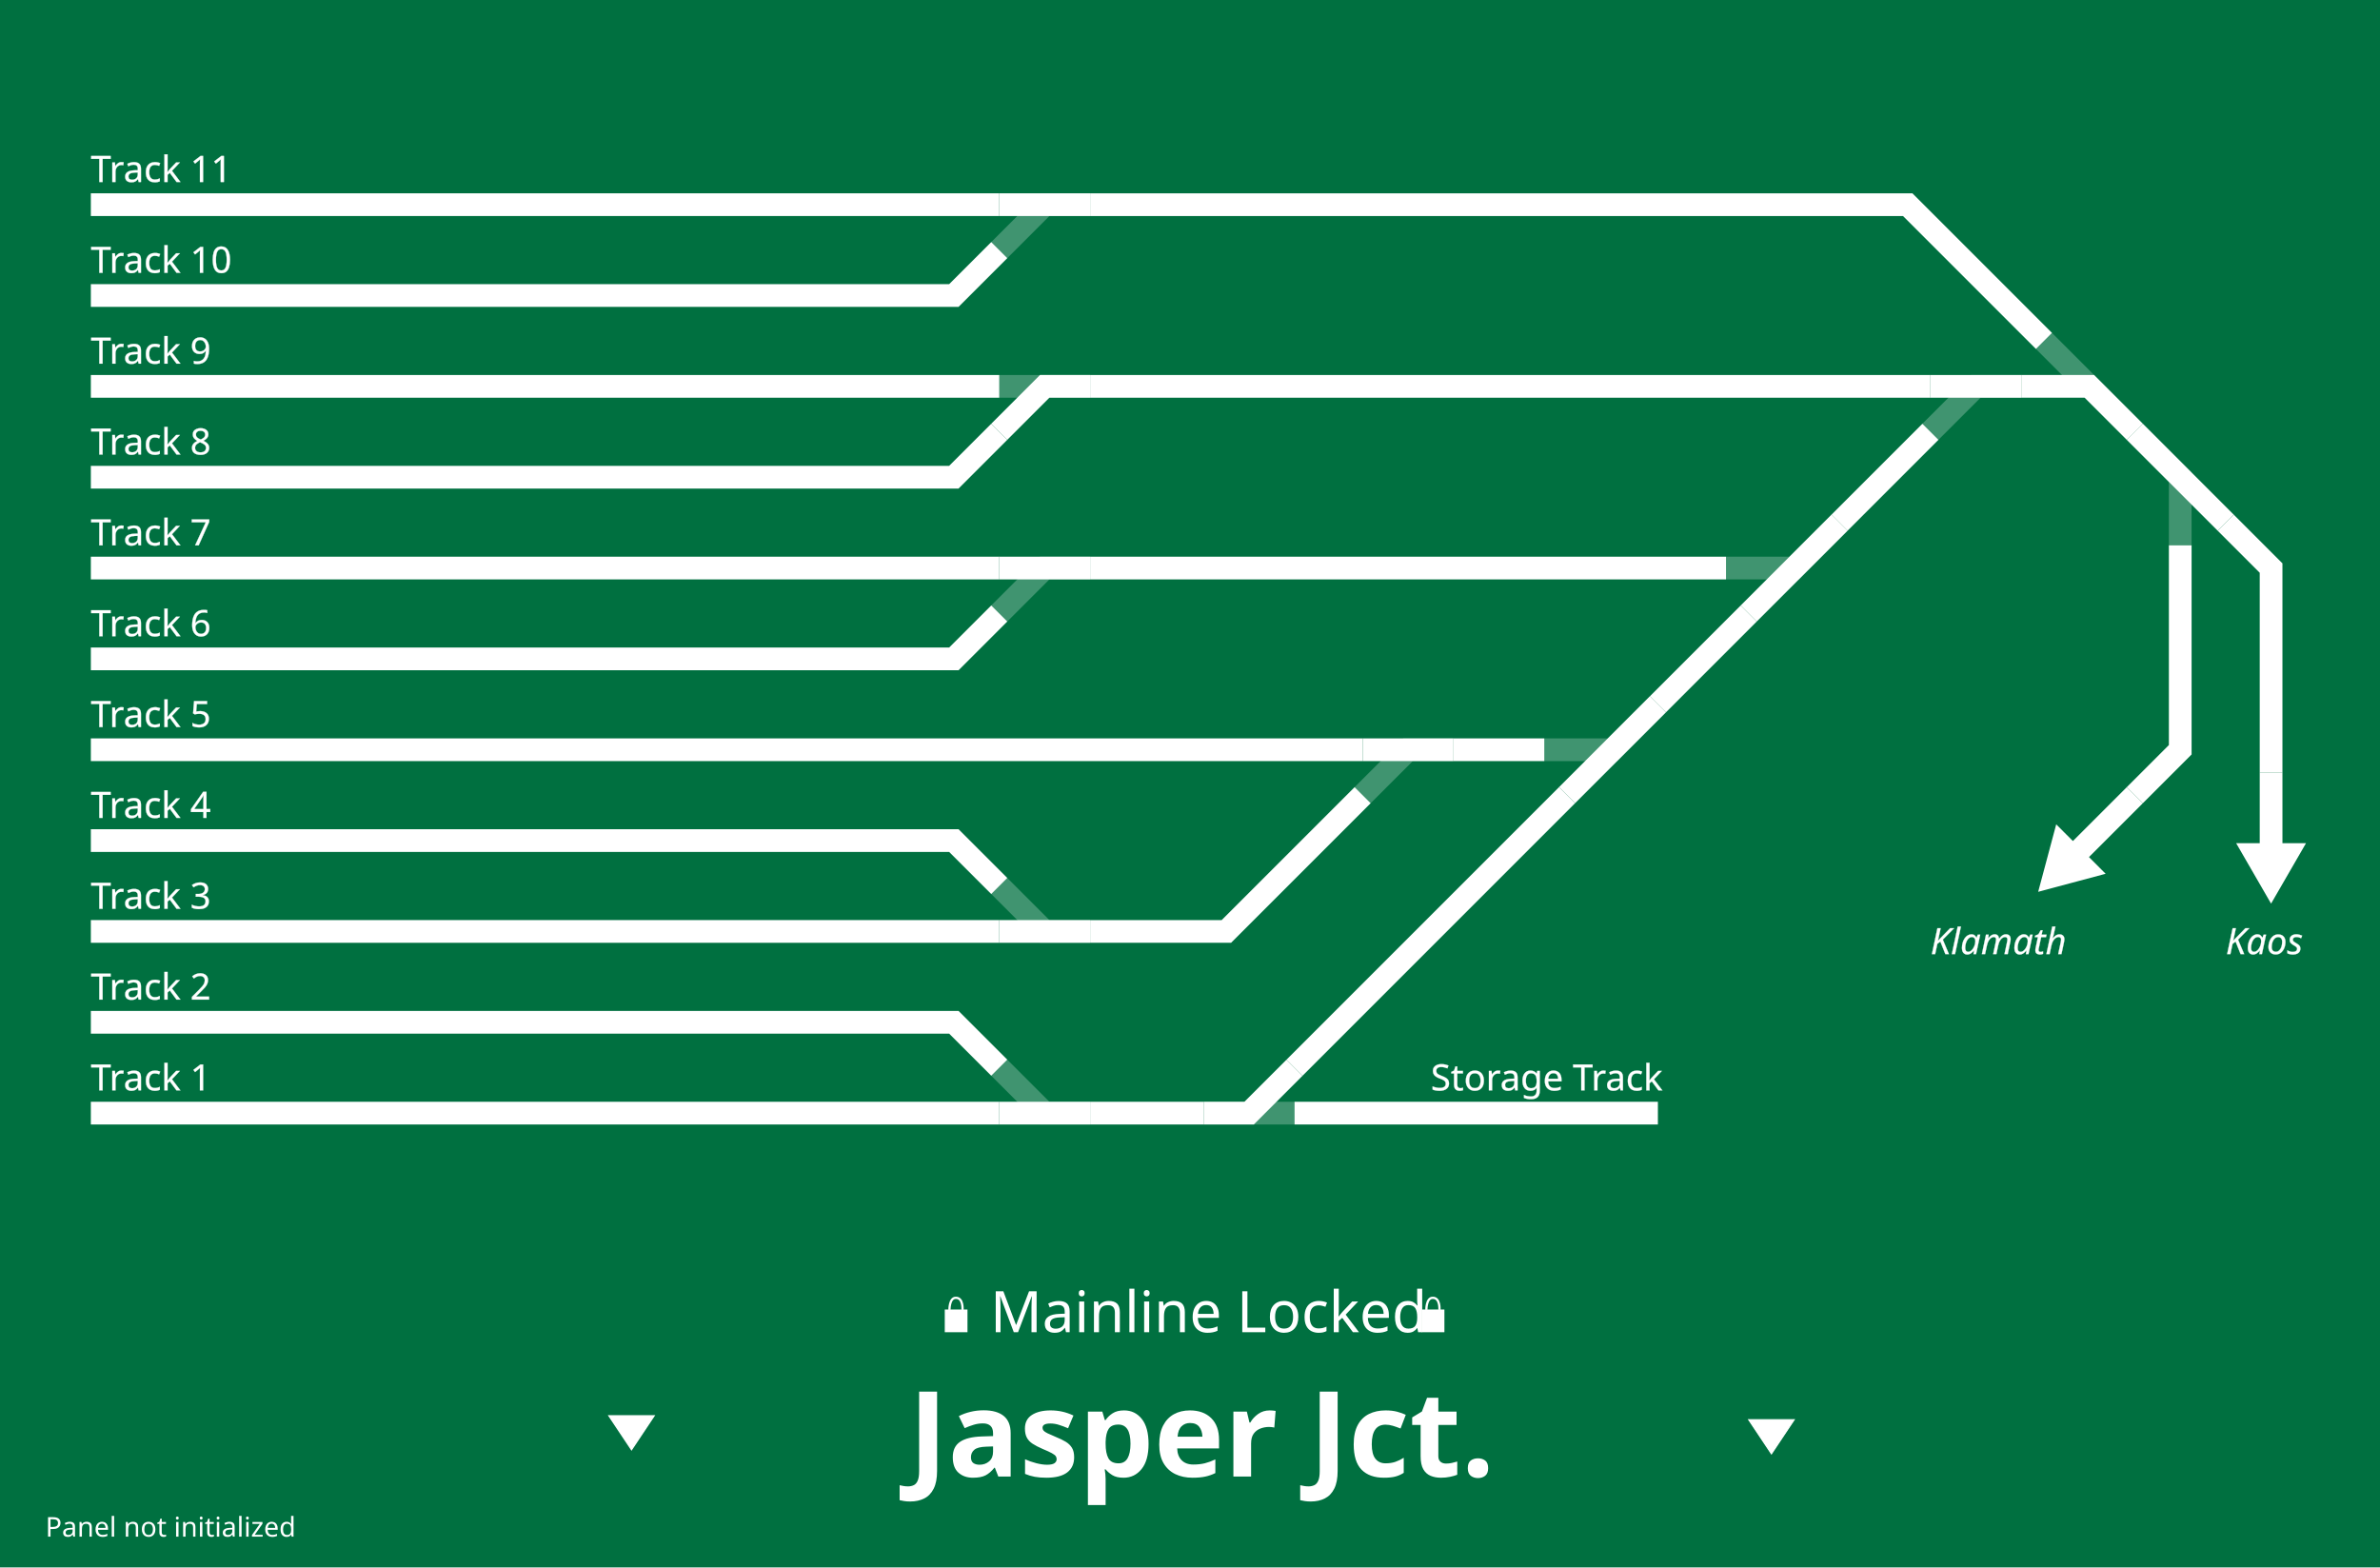
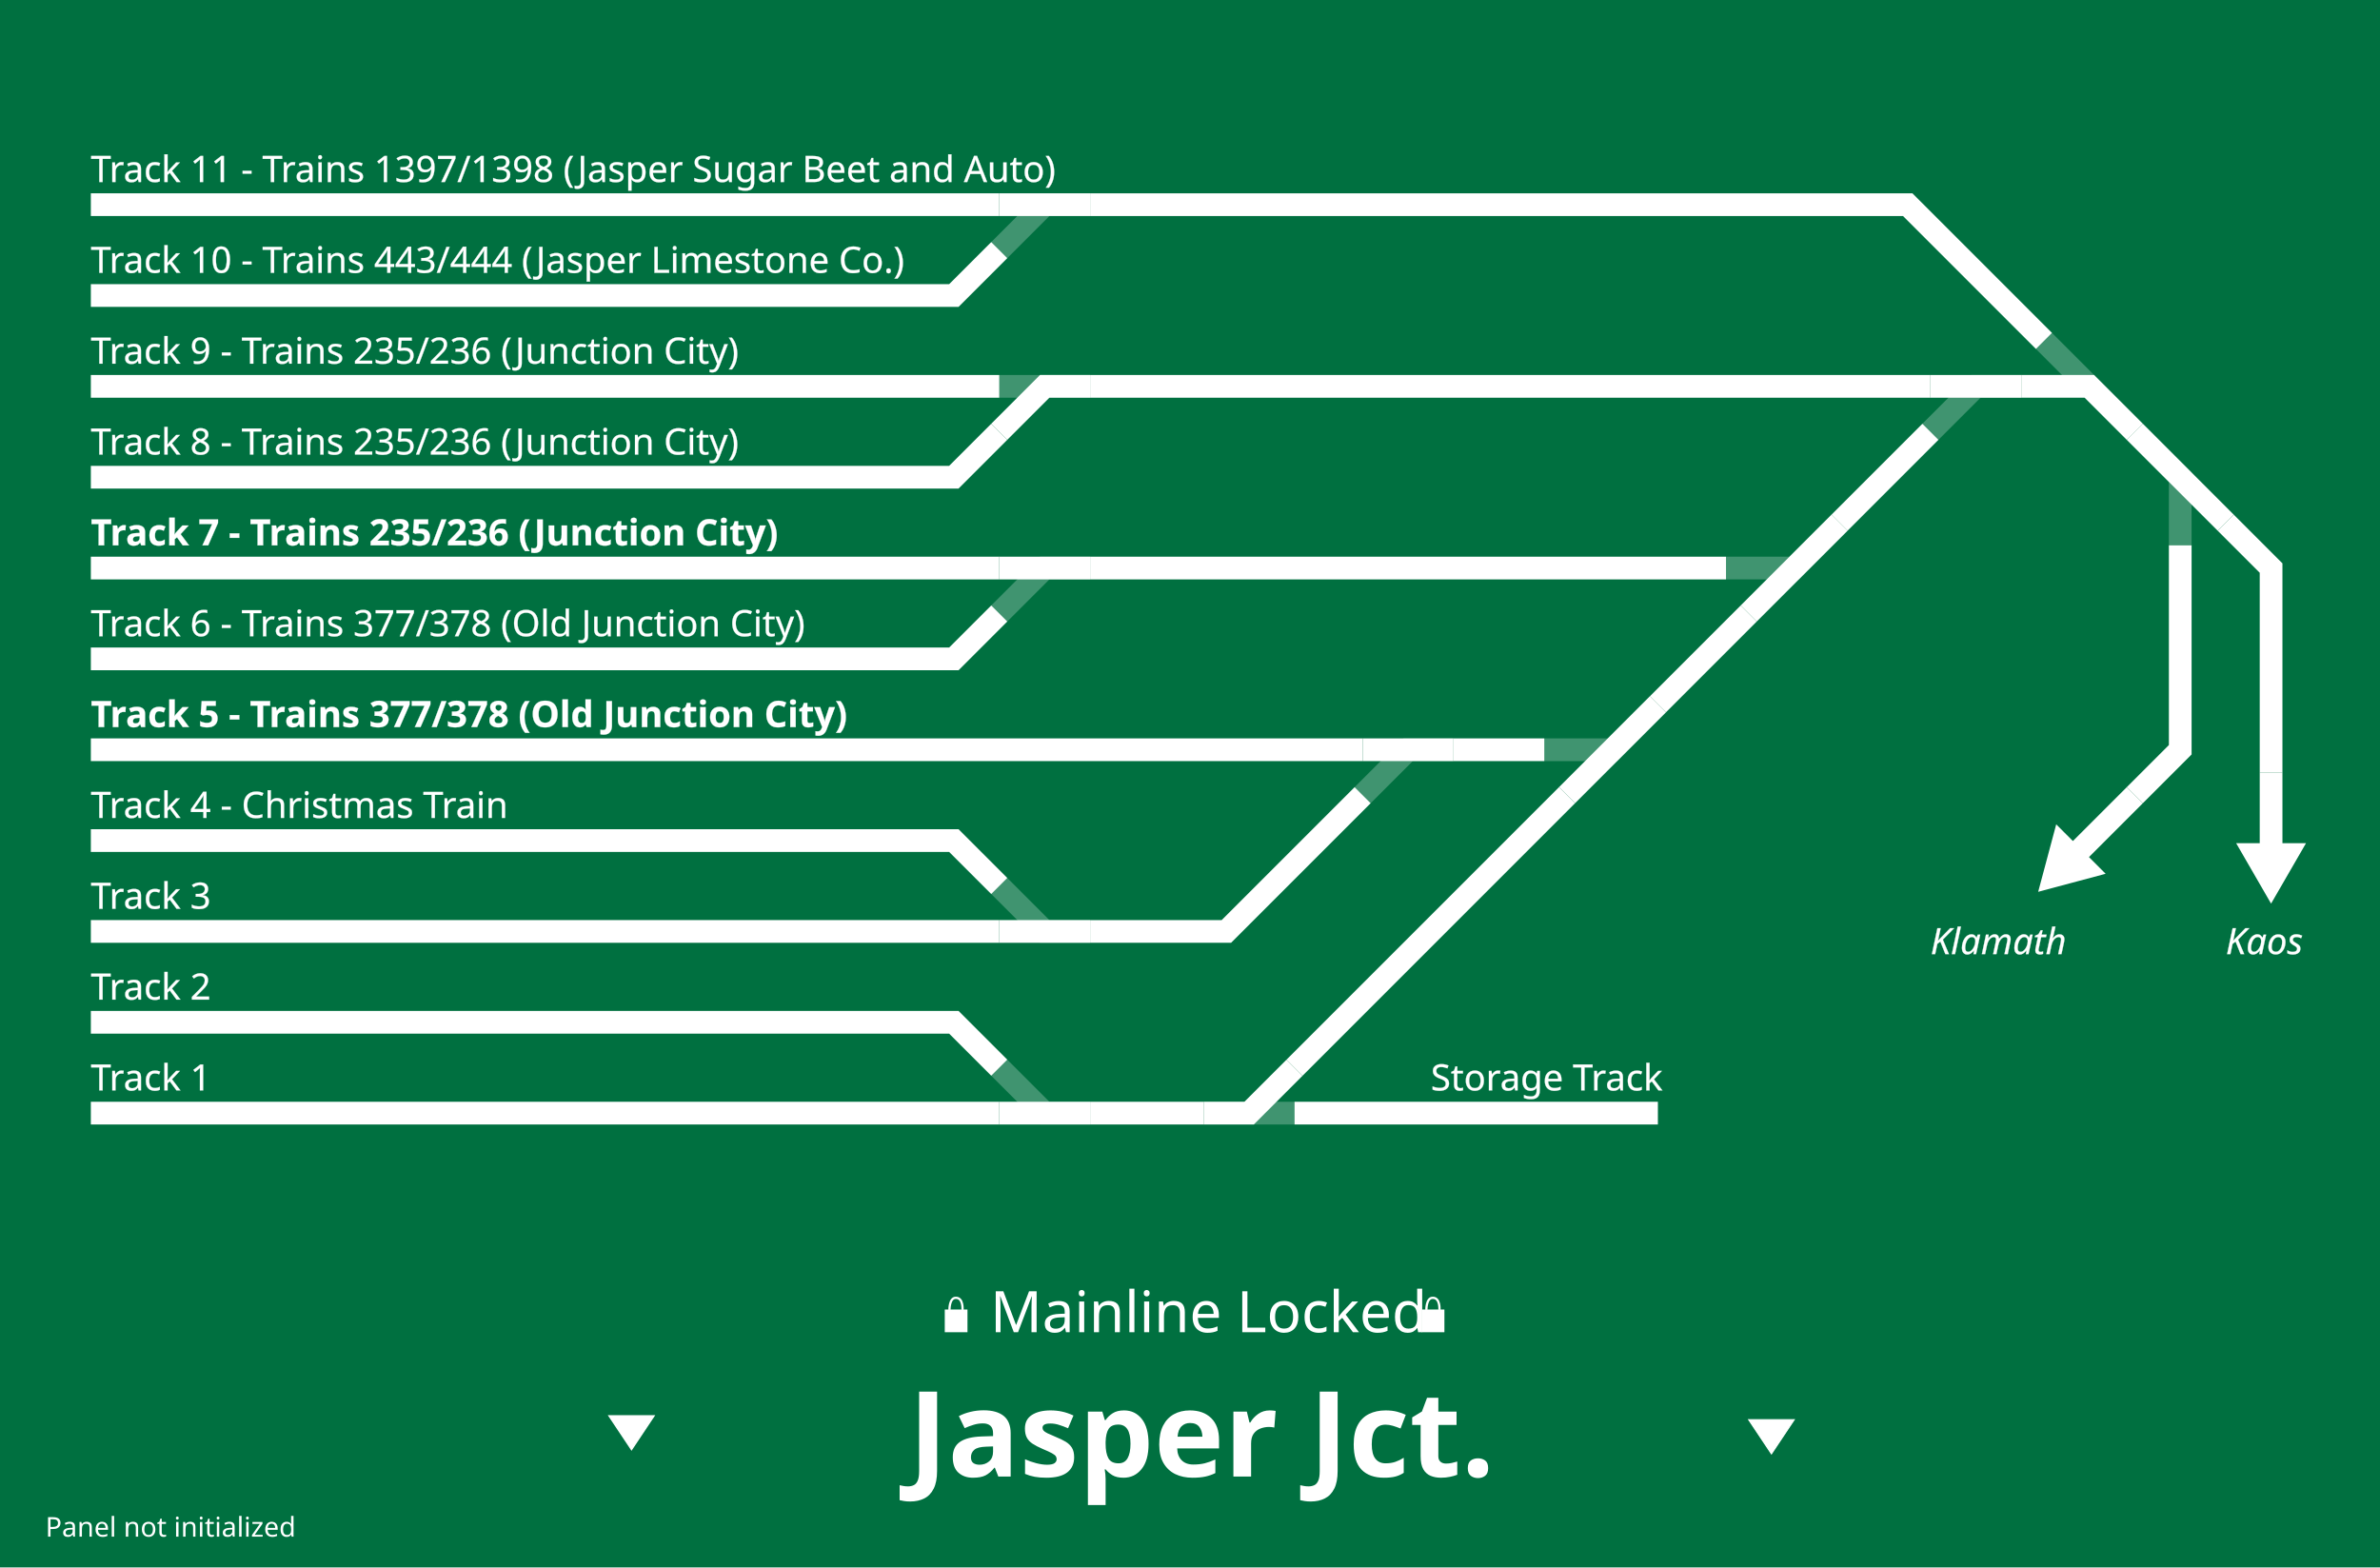
<svg xmlns="http://www.w3.org/2000/svg" xmlns:xlink="http://www.w3.org/1999/xlink" width="1047.958" height="690.115" id="svg2" version="1.1">
  <defs id="defs4">
    <marker orient="auto" refY="0.0" refX="0.0" id="StopS" style="overflow:visible">
      <path id="path4089" d="M 0,5.65 0,-5.65" style="fill:none;stroke:#ffffff;stroke-width:1pt" transform="scale(0.6,0.2)" />
    </marker>
    <linearGradient id="linearGradient5066">
      <stop style="stop-color:#000000;stop-opacity:0.188;" offset="0" id="stop5068" />
      <stop style="stop-color:#000000;stop-opacity:0;" offset="1" id="stop5070" />
    </linearGradient>
    <linearGradient id="linearGradient4692">
      <stop id="stop4694" offset="0" style="stop-color:#ffffff;stop-opacity:0.753;" />
      <stop id="stop4696" offset="1" style="stop-color:#ffffff;stop-opacity:0;" />
    </linearGradient>
    <linearGradient id="linearGradient4186">
      <stop style="stop-color:#808080;stop-opacity:1;" offset="0" id="stop4188" />
      <stop style="stop-color:#000000;stop-opacity:0;" offset="1" id="stop4190" />
    </linearGradient>
    <linearGradient id="linearGradient4137" paint="solid">
      <stop style="stop-color:#00ff00;stop-opacity:1;" offset="0" id="stop4139" />
    </linearGradient>
    <linearGradient xlink:href="#linearGradient4186" id="linearGradient4976" gradientUnits="userSpaceOnUse" x1="39.5" y1="75.114" x2="70.5" y2="75.114" />
    <linearGradient xlink:href="#linearGradient4186" id="linearGradient4978" gradientUnits="userSpaceOnUse" x1="39.5" y1="75.114" x2="70.5" y2="75.114" />
    <radialGradient xlink:href="#linearGradient4692" id="radialGradient5060" gradientUnits="userSpaceOnUse" cx="55" cy="75.114" fx="55" fy="75.114" r="15" />
    <radialGradient xlink:href="#linearGradient5066" id="radialGradient5064" gradientUnits="userSpaceOnUse" cx="55" cy="75.114" fx="55" fy="75.114" r="15" />
    <radialGradient xlink:href="#linearGradient4692" id="radialGradient4247" gradientUnits="userSpaceOnUse" cx="55" cy="75.114" fx="55" fy="75.114" r="15" />
    <radialGradient xlink:href="#linearGradient5066" id="radialGradient4249" gradientUnits="userSpaceOnUse" cx="55" cy="75.114" fx="55" fy="75.114" r="15" />
    <radialGradient xlink:href="#linearGradient5066" id="radialGradient4251" gradientUnits="userSpaceOnUse" cx="55" cy="75.114" fx="55" fy="75.114" r="15" />
    <linearGradient xlink:href="#linearGradient4186" id="linearGradient4253" gradientUnits="userSpaceOnUse" x1="39.5" y1="75.114" x2="70.5" y2="75.114" />
    <linearGradient xlink:href="#linearGradient4186" id="linearGradient4255" gradientUnits="userSpaceOnUse" x1="39.5" y1="75.114" x2="70.5" y2="75.114" />
    <marker orient="auto" refY="0" refX="0.6" id="TriangleAuthNBMarker" style="overflow:visible">
      <path id="TriangleAuthNBMarkerPath" d="m 5.77,0 -8.65,5 0,-10 8.65,5 z" style="fill:#00ff00;fill-rule:evenodd;stroke:#00ff00;stroke-width:1pt;marker-start:none" transform="scale(0.2,0.2)" />
    </marker>
    <marker orient="auto" refY="0" refX="-0.6" id="TriangleAuthSBMarker" style="overflow:visible">
      <path id="TriangleAuthSBMarkerPath" d="m 5.77,0 -8.65,5 0,-10 8.65,5 z" style="fill:#00ff00;fill-rule:evenodd;stroke:#00ff00;stroke-width:1pt;marker-start:none" transform="scale(-0.2,-0.2)" />
    </marker>
    <marker orient="auto" refY="0" refX="0.6" id="TriangleOccupiedNBMarker" style="overflow:visible">
      <path id="TriangleOccupiedNBMarkerPath" d="m 5.77,0 -8.65,5 0,-10 8.65,5 z" style="fill:#ff0000;fill-rule:evenodd;stroke:#ff0000;stroke-width:1pt;marker-start:none" transform="scale(0.2,0.2)" />
    </marker>
    <marker orient="auto" refY="0" refX="-0.6" id="TriangleOccupiedSBMarker" style="overflow:visible">
      <path id="TriangleOccupiedSBMarkerPath" d="m 5.77,0 -8.65,5 0,-10 8.65,5 z" style="fill:#ff0000;fill-rule:evenodd;stroke:#ff0000;stroke-width:1pt;marker-start:none" transform="scale(-0.2,-0.2)" />
    </marker>
    <marker orient="auto" refY="0" refX="0" id="TriangleOutM" style="overflow:visible">
      <path id="path4051" d="m 5.77,0 -8.65,5 0,-10 8.65,5 z" style="fill:#ffffff;fill-rule:evenodd;stroke:#ffffff;stroke-width:1pt;marker-start:none" transform="scale(0.25,0.25)" />
    </marker>
    <marker orient="auto" refY="0" refX="0" id="TriangleInM" style="overflow:visible">
      <path id="path4042" d="m 5.77,0 -8.65,5 0,-10 8.65,5 z" style="fill:#ffffff;fill-rule:evenodd;stroke:#ffffff;stroke-width:1pt;marker-start:none" transform="scale(-0.25,-0.25)" />
    </marker>
    <marker orient="auto" refY="0" refX="0" id="StopM" style="overflow:visible">
      <path id="path4078" d="M 0,5.65 0,-5.65" style="fill:none;stroke:#ffffff;stroke-width:2pt" transform="scale(0.4,0.4)" />
    </marker>
  </defs>
  <g id="backgroundLayer" transform="translate(0,-312.2474)" style="display:inline">
    <rect style="fill:#007040;fill-opacity:1;fill-rule:evenodd;stroke:none" id="panelBackground" width="1047.958" height="690.115" x="0" y="312.247" />
  </g>
  <g id="textLayer" transform="translate(0,-3.979754)" style="display:inline">
    <a xlink:href="NowheresYard.svg" id="a3556">
      <text id="panelTitle" y="654.094" x="400" style="font-size:52.338px;font-style:normal;font-variant:normal;font-weight:bold;font-stretch:normal;text-align:start;line-height:125%;letter-spacing:0px;word-spacing:0px;writing-mode:lr-tb;text-anchor:start;fill:#ffffff;fill-opacity:1;stroke:none;font-family:Trebuchet MS;-inkscape-font-specification:Trebuchet MS Bold" xml:space="preserve">
        <tspan y="654.094" x="400" id="tspan3823">Jasper Jct.</tspan>
      </text>
    </a>
    <text id="panelStatus" y="680.561" x="20" style="font-size:12px;font-style:normal;font-variant:normal;font-weight:normal;font-stretch:normal;text-align:start;line-height:125%;letter-spacing:0px;word-spacing:0px;writing-mode:lr-tb;text-anchor:start;fill:#ffffff;fill-opacity:1;stroke:none;font-family:Trebuchet MS;-inkscape-font-specification:Trebuchet MS" xml:space="preserve">
      <tspan y="680.561" x="20" id="tspanPanelStatus">Panel not initialized</tspan>
    </text>
    <path style="fill:#ffffff;fill-opacity:1;stroke:#ffffff;stroke-width:0.5px;stroke-linecap:butt;stroke-linejoin:miter;stroke-opacity:1" d="m 278.068,642.323 -10,-15 20,0 z" id="leftLevelTriangle" />
    <use x="0" y="0" xlink:href="#leftLevelTriangle" id="rightLevelTriangle" transform="translate(501.9322,1.77109)" width="1047.958" height="690.115" />
    <g id="mainlineLockedGroup" transform="translate(36,486.4666)">
      <text xml:space="preserve" style="font-size:25.23px;font-style:normal;font-variant:normal;font-weight:normal;font-stretch:normal;text-align:start;line-height:125%;letter-spacing:0px;word-spacing:0px;writing-mode:lr-tb;text-anchor:start;fill:#ffffff;fill-opacity:1;stroke:none;font-family:Trebuchet MS;-inkscape-font-specification:Trebuchet MS" x="400" y="104.094" id="mainlineLockedText">
        <tspan y="104.094" x="400" id="tspan3321">Mainline Locked</tspan>
      </text>
      <g id="leftLock">
        <rect id="lockBody" width="10" height="10" x="380" y="94.094" style="fill:#ffffff;fill-opacity:1;stroke:none" />
        <path style="fill:none;stroke:#ffffff;stroke-width:1px;stroke-linecap:butt;stroke-linejoin:miter;stroke-opacity:1" d="m 382.068,94.274 c 0,0 -0.12,-5.383 2.818,-5.323 3.358,-0.06 2.924,5.323 2.924,5.323" id="path4159" />
      </g>
      <use height="690.115" width="1047.958" transform="translate(210,1.3237304e-6)" id="rightLock" xlink:href="#leftLock" y="0" x="0" />
    </g>
  </g>
  <g id="industrialTrackLayer" transform="translate(0,-3.979754)" style="display:inline">
    <g style="display:inline" id="g4625" transform="translate(280,-80)">
      <path style="opacity:0.25;fill:none;stroke:#ffffff;stroke-width:10;stroke-linecap:butt;stroke-linejoin:miter;stroke-miterlimit:4;stroke-opacity:1;stroke-dasharray:none;display:inline" d="m 200,574.095 -20,0 -20,-20" id="TO340.R" />
      <path id="TO340.N" d="m 200,574.095 -40,0" style="fill:none;stroke:#ffffff;stroke-width:10;stroke-linecap:butt;stroke-linejoin:miter;stroke-miterlimit:4;stroke-opacity:1;stroke-dasharray:none;display:inline" />
    </g>
    <g transform="matrix(1,0,0,-1,530,928.189)" id="g3504" style="display:inline">
      <path id="TO343.R" d="m 200,614.095 -20,-20 -30,0" style="opacity:0.25;fill:none;stroke:#ffffff;stroke-width:10;stroke-linecap:butt;stroke-linejoin:miter;stroke-miterlimit:4;stroke-opacity:1;stroke-dasharray:none;display:inline" />
      <path style="fill:none;stroke:#ffffff;stroke-width:10;stroke-linecap:butt;stroke-linejoin:miter;stroke-miterlimit:4;stroke-opacity:1;stroke-dasharray:none;display:inline" d="m 160,574.095 40,40" id="TO343.N" />
    </g>
    <g transform="translate(280,-160)" id="g4618" style="display:inline">
      <path id="TO341.N" d="m 200,574.095 -20,0 -20,-20" style="opacity:0.25;fill:none;stroke:#ffffff;stroke-width:10;stroke-linecap:butt;stroke-linejoin:miter;stroke-miterlimit:4;stroke-opacity:1;stroke-dasharray:none;display:inline" />
      <path style="fill:none;stroke:#ffffff;stroke-width:10;stroke-linecap:butt;stroke-linejoin:miter;stroke-miterlimit:4;stroke-opacity:1;stroke-dasharray:none;display:inline" d="m 200,574.095 -40,0" id="TO341.R" />
    </g>
    <g style="display:inline" id="g4624" transform="matrix(-1,0,0,1,730,-80)">
      <path id="TO339.N" d="m 200,574.095 -40,0" style="opacity:0.25;fill:none;stroke:#ffffff;stroke-width:10;stroke-linecap:butt;stroke-linejoin:miter;stroke-miterlimit:4;stroke-opacity:1;stroke-dasharray:none;display:inline" />
      <path style="fill:none;stroke:#ffffff;stroke-width:10;stroke-linecap:butt;stroke-linejoin:miter;stroke-miterlimit:4;stroke-opacity:1;stroke-dasharray:none;display:inline" d="m 200,574.095 -20,0 -20,-20" id="TO339.R" />
    </g>
    <g transform="matrix(1,0,0,-1,440,908.189)" id="g3656" style="display:inline">
      <path id="TO342.N" d="m 200,574.095 -20,0 -20,-20" style="opacity:0.25;fill:none;stroke:#ffffff;stroke-width:10;stroke-linecap:butt;stroke-linejoin:miter;stroke-miterlimit:4;stroke-opacity:1;stroke-dasharray:none;display:inline" />
      <path style="fill:none;stroke:#ffffff;stroke-width:10;stroke-linecap:butt;stroke-linejoin:miter;stroke-miterlimit:4;stroke-opacity:1;stroke-dasharray:none;display:inline" d="m 200,574.095 -40,0" id="TO342.R" />
    </g>
    <g style="display:inline" id="g3662" transform="matrix(1,0,0,-1,690,748.189)">
      <path style="opacity:0.25;fill:none;stroke:#ffffff;stroke-width:10;stroke-linecap:butt;stroke-linejoin:miter;stroke-miterlimit:4;stroke-opacity:1;stroke-dasharray:none;display:inline" d="m 200,574.095 -20,0 -20,-20" id="TO347.N" />
      <path id="TO347.R" d="m 200,574.095 -40,0" style="fill:none;stroke:#ffffff;stroke-width:10;stroke-linecap:butt;stroke-linejoin:miter;stroke-miterlimit:4;stroke-opacity:1;stroke-dasharray:none;display:inline" />
    </g>
    <g transform="matrix(1,0,0,-1,610,808.189)" style="display:inline" id="g3674">
      <path style="opacity:0.25;fill:none;stroke:#ffffff;stroke-width:10;stroke-linecap:butt;stroke-linejoin:miter;stroke-miterlimit:4;stroke-opacity:1;stroke-dasharray:none;display:inline" d="m 200,574.095 -20,-20 -30,0" id="TO345.R" />
      <path id="TO345.N" d="m 200,574.095 -40,-40" style="fill:none;stroke:#ffffff;stroke-width:10;stroke-linecap:butt;stroke-linejoin:miter;stroke-miterlimit:4;stroke-opacity:1;stroke-dasharray:none;display:inline" />
    </g>
    <g transform="matrix(1,0,0,-1,280,748.189)" id="g3170" style="display:inline">
      <path style="opacity:0.25;fill:none;stroke:#ffffff;stroke-width:10;stroke-linecap:butt;stroke-linejoin:miter;stroke-miterlimit:4;stroke-opacity:1;stroke-dasharray:none;display:inline" d="m 200,574.095 -40,0" id="TO346.R" />
      <path id="TO346.N" d="m 200,574.095 -20,0 -20,-20" style="fill:none;stroke:#ffffff;stroke-width:10;stroke-linecap:butt;stroke-linejoin:miter;stroke-miterlimit:4;stroke-opacity:1;stroke-dasharray:none;display:inline" />
    </g>
    <g transform="matrix(1,0,0,-1,280,828.189)" id="g3180" style="display:inline">
      <path id="TO344.N" d="m 200,574.095 -20,0 -20,-20" style="opacity:0.25;fill:none;stroke:#ffffff;stroke-width:10;stroke-linecap:butt;stroke-linejoin:miter;stroke-miterlimit:4;stroke-opacity:1;stroke-dasharray:none;display:inline" />
      <path style="fill:none;stroke:#ffffff;stroke-width:10;stroke-linecap:butt;stroke-linejoin:miter;stroke-miterlimit:4;stroke-opacity:1;stroke-dasharray:none;display:inline" d="m 200,574.095 -40,0" id="TO344.R" />
    </g>
    <g transform="matrix(1,0,0,-1,280,668.189)" id="g4529" style="display:inline">
      <path id="TO348.N" d="m 200,574.095 -20,0 -20,-20" style="opacity:0.25;fill:none;stroke:#ffffff;stroke-width:10;stroke-linecap:butt;stroke-linejoin:miter;stroke-miterlimit:4;stroke-opacity:1;stroke-dasharray:none;display:inline" />
      <path style="fill:none;stroke:#ffffff;stroke-width:10;stroke-linecap:butt;stroke-linejoin:miter;stroke-miterlimit:4;stroke-opacity:1;stroke-dasharray:none;display:inline" d="m 200,574.095 -40,0" id="TO348.R" />
    </g>
    <g id="g4601" style="display:inline" transform="translate(740,-380)">
      <path style="opacity:0.25;fill:none;stroke:#ffffff;stroke-width:10;stroke-linecap:butt;stroke-linejoin:miter;stroke-miterlimit:4;stroke-opacity:1;stroke-dasharray:none;display:inline" d="m 200,574.095 -40,-40" id="TO349.R" />
      <path id="TO349.N" d="m 200,574.095 -20,-20 -30,0" style="fill:none;stroke:#ffffff;stroke-width:10;stroke-linecap:butt;stroke-linejoin:miter;stroke-miterlimit:4;stroke-opacity:1;stroke-dasharray:none;display:inline" />
    </g>
    <path id="path4048" d="m 440,94.094 -400,0" style="fill:none;stroke:#ffffff;stroke-width:10;stroke-linecap:butt;stroke-linejoin:miter;stroke-miterlimit:4;stroke-opacity:1;stroke-dasharray:none;display:inline" />
    <path id="path3753" d="m 40,134.095 380,0 20,-20" style="fill:none;stroke:#ffffff;stroke-width:10;stroke-linecap:butt;stroke-linejoin:miter;stroke-miterlimit:4;stroke-opacity:1;stroke-dasharray:none;display:inline" />
    <path style="fill:none;stroke:#ffffff;stroke-width:10;stroke-linecap:butt;stroke-linejoin:miter;stroke-miterlimit:4;stroke-opacity:1;stroke-dasharray:none;display:inline" d="m 440,174.095 -400,0" id="path3168" />
    <path style="fill:none;stroke:#ffffff;stroke-width:10;stroke-linecap:butt;stroke-linejoin:miter;stroke-miterlimit:4;stroke-opacity:1;stroke-dasharray:none;display:inline" d="m 40,214.095 380,0 20,-20" id="path3170" />
    <path style="fill:none;stroke:#ffffff;stroke-width:10;stroke-linecap:butt;stroke-linejoin:miter;stroke-miterlimit:4;stroke-opacity:1;stroke-dasharray:none;display:inline" d="m 440,254.095 -400,0" id="path3172" />
    <path style="fill:none;stroke:#ffffff;stroke-width:10;stroke-linecap:butt;stroke-linejoin:miter;stroke-miterlimit:4;stroke-opacity:1;stroke-dasharray:none;display:inline" d="m 40,294.094 380,0 20,-20" id="path3174" />
    <path id="path3176" d="m 440,414.094 -400,0" style="fill:none;stroke:#ffffff;stroke-width:10;stroke-linecap:butt;stroke-linejoin:miter;stroke-miterlimit:4;stroke-opacity:1;stroke-dasharray:none;display:inline" />
    <path id="path3180" d="m 440,494.094 -400,0" style="fill:none;stroke:#ffffff;stroke-width:10;stroke-linecap:butt;stroke-linejoin:miter;stroke-miterlimit:4;stroke-opacity:1;stroke-dasharray:none;display:inline" />
    <path id="path3182" d="m 40,454.094 380,0 20,20" style="fill:none;stroke:#ffffff;stroke-width:10;stroke-linecap:butt;stroke-linejoin:miter;stroke-miterlimit:4;stroke-opacity:1;stroke-dasharray:none;display:inline" />
    <path style="fill:none;stroke:#ffffff;stroke-width:10;stroke-linecap:butt;stroke-linejoin:miter;stroke-miterlimit:4;stroke-opacity:1;stroke-dasharray:none;display:inline" d="m 40,374.094 380,0 20,20" id="path3186" />
    <path style="fill:none;stroke:#ffffff;stroke-width:10;stroke-linecap:butt;stroke-linejoin:miter;stroke-miterlimit:4;stroke-opacity:1;stroke-dasharray:none;display:inline" d="m 600,334.094 -560,0" id="path3236" />
    <path style="fill:none;stroke:#ffffff;stroke-width:10;stroke-linecap:butt;stroke-linejoin:miter;stroke-miterlimit:4;stroke-opacity:1;stroke-dasharray:none;display:inline" d="m 480,94.094 360,0 60,60" id="path3238" />
    <path id="path3240" d="m 850,194.095 -40,40" style="fill:none;stroke:#ffffff;stroke-width:10;stroke-linecap:butt;stroke-linejoin:miter;stroke-miterlimit:4;stroke-opacity:1;stroke-dasharray:none;display:inline" />
    <path style="fill:none;stroke:#ffffff;stroke-width:10;stroke-linecap:butt;stroke-linejoin:miter;stroke-miterlimit:4;stroke-opacity:1;stroke-dasharray:none;display:inline" d="m 770,274.094 -40,40" id="path3242" />
    <path id="path3244" d="m 690,354.094 -120,120" style="fill:none;stroke:#ffffff;stroke-width:10;stroke-linecap:butt;stroke-linejoin:miter;stroke-miterlimit:4;stroke-opacity:1;stroke-dasharray:none;display:inline" />
    <path id="path3246" d="m 480,414.094 60,0 60,-60" style="fill:none;stroke:#ffffff;stroke-width:10;stroke-linecap:butt;stroke-linejoin:miter;stroke-miterlimit:4;stroke-opacity:1;stroke-dasharray:none;display:inline" />
    <path id="path3248" d="m 760,254.095 -280,0" style="fill:none;stroke:#ffffff;stroke-width:10;stroke-linecap:butt;stroke-linejoin:miter;stroke-miterlimit:4;stroke-opacity:1;stroke-dasharray:none;display:inline" />
    <path style="fill:none;stroke:#ffffff;stroke-width:10;stroke-linecap:butt;stroke-linejoin:miter;stroke-miterlimit:4;stroke-opacity:1;stroke-dasharray:none;display:inline" d="m 850,174.095 -370,0" id="path3250" />
    <path style="fill:none;stroke:#ffffff;stroke-width:10;stroke-linecap:butt;stroke-linejoin:miter;stroke-miterlimit:4;stroke-opacity:1;stroke-dasharray:none;display:inline" d="m 730,494.094 -160,0" id="path3264" />
    <path id="path3266" d="m 530,494.094 -50,0" style="fill:none;stroke:#ffffff;stroke-width:10;stroke-linecap:butt;stroke-linejoin:miter;stroke-miterlimit:4;stroke-opacity:1;stroke-dasharray:none;display:inline" />
    <path style="fill:none;stroke:#ffffff;stroke-width:10;stroke-linecap:butt;stroke-linejoin:miter;stroke-miterlimit:4;stroke-opacity:1;stroke-dasharray:none;display:inline" d="m 680,334.094 -40,0" id="path3268" />
  </g>
  <g id="mainlineTrackLayer" transform="translate(0,-3.979754)" style="display:inline">
    <g transform="matrix(0,-1,-1,0,1554.094,394.0945)" id="g3743" style="display:inline">
      <path id="TO330.N" d="m 200,614.095 -20,-20 -30,0" style="opacity:0.25;fill:none;stroke:#ffffff;stroke-width:10;stroke-linecap:butt;stroke-linejoin:miter;stroke-miterlimit:4;stroke-opacity:1;stroke-dasharray:none;display:inline" />
      <path style="fill:none;stroke:#ffffff;stroke-width:10;stroke-linecap:butt;stroke-linejoin:miter;stroke-miterlimit:4;stroke-opacity:1;stroke-dasharray:none;display:inline" d="m 200,614.095 -40,-40" id="TO330.R" />
    </g>
    <path id="path3235" d="m 1000,384.094 0,-40" style="fill:none;stroke:#ffffff;stroke-width:10;stroke-linecap:butt;stroke-linejoin:miter;stroke-miterlimit:4;stroke-opacity:1;stroke-dasharray:none;marker-start:url(#TriangleInM);display:inline" />
    <path style="fill:none;stroke:#ffffff;stroke-width:10;stroke-linecap:butt;stroke-linejoin:miter;stroke-miterlimit:4;stroke-opacity:1;stroke-dasharray:none;marker-start:url(#TriangleInM);display:inline" d="m 910,384.094 30,-30" id="path3254" />
    <path style="fill:none;stroke:#ffffff;stroke-width:10;stroke-linecap:butt;stroke-linejoin:miter;stroke-miterlimit:4;stroke-opacity:1;stroke-dasharray:none;display:inline" d="m 940,354.094 20,-20 0,-90" id="path3256" />
    <path id="path3252" d="m 1000,344.094 0,-90 -20,-20" style="fill:none;stroke:#ffffff;stroke-width:10;stroke-linecap:butt;stroke-linejoin:miter;stroke-miterlimit:4;stroke-opacity:1;stroke-dasharray:none;display:inline" />
  </g>
  <g id="mainlinePanelLinkLayer" transform="translate(0,-5.4327394e-5)" style="display:inline">
-     <a xlink:href="Kaos_Kalamazoo.svg" id="a4148" transform="translate(820,174)" style="display:inline">
+     <a xlink:href="Kaos_Kalamazoo.svg" style="display:inline" transform="translate(820,174)" id="a4148">
      <text xml:space="preserve" style="font-size:16px;font-style:italic;font-variant:normal;font-weight:normal;font-stretch:normal;text-align:start;line-height:125%;letter-spacing:0px;word-spacing:0px;writing-mode:lr-tb;text-anchor:start;fill:#ffffff;fill-opacity:1;stroke:#ffffff;stroke-width:0.1;stroke-miterlimit:4;stroke-opacity:1;stroke-dasharray:none;font-family:Trebuchet MS;-inkscape-font-specification:Trebuchet MS Italic" x="160" y="246.115" id="text4150">
        <tspan id="tspan4152" x="160" y="246.115">Kaos</tspan>
      </text>
    </a>
-     <a xlink:href="Klamath.svg" style="display:inline" transform="translate(690,174)" id="a3258">
+     <a xlink:href="Klamath.svg" id="a3258" transform="translate(690,174)" style="display:inline">
      <text id="text3260" y="246.115" x="160" style="font-size:16px;font-style:italic;font-variant:normal;font-weight:normal;font-stretch:normal;text-align:start;line-height:125%;letter-spacing:0px;word-spacing:0px;writing-mode:lr-tb;text-anchor:start;fill:#ffffff;fill-opacity:1;stroke:#ffffff;stroke-width:0.1;stroke-miterlimit:4;stroke-opacity:1;stroke-dasharray:none;font-family:Trebuchet MS;-inkscape-font-specification:Trebuchet MS Italic" xml:space="preserve">
        <tspan y="246.115" x="160" id="tspan3262">Klamath</tspan>
      </text>
    </a>
  </g>
  <g id="industrialPanelLinkLayer" transform="translate(0,-5.0432739e-4)" style="display:inline" />
  <g id="trackNameLayer" transform="translate(0,-5.4327394e-5)" style="display:inline">
-     <text id="text3682" y="80.115" x="40" style="font-size:16px;font-style:normal;font-variant:normal;font-weight:normal;font-stretch:normal;text-align:start;line-height:125%;letter-spacing:0px;word-spacing:0px;writing-mode:lr-tb;text-anchor:start;fill:#ffffff;fill-opacity:1;stroke:#ffffff;stroke-width:0.1;stroke-miterlimit:4;stroke-opacity:1;stroke-dasharray:none;font-family:Trebuchet MS;-inkscape-font-specification:Trebuchet MS" xml:space="preserve">
-       <tspan id="tspan3684" y="80.115" x="40">Track 11</tspan>
-     </text>
-     <text xml:space="preserve" style="font-size:16px;font-style:normal;font-variant:normal;font-weight:normal;font-stretch:normal;text-align:start;line-height:125%;letter-spacing:0px;word-spacing:0px;writing-mode:lr-tb;text-anchor:start;fill:#ffffff;fill-opacity:1;stroke:#ffffff;stroke-width:0.1;stroke-miterlimit:4;stroke-opacity:1;stroke-dasharray:none;font-family:Trebuchet MS;-inkscape-font-specification:Trebuchet MS" x="40" y="120.115" id="text3188">
-       <tspan x="40" y="120.115" id="tspan3190">Track 10</tspan>
-     </text>
-     <text xml:space="preserve" style="font-size:16px;font-style:normal;font-variant:normal;font-weight:normal;font-stretch:normal;text-align:start;line-height:125%;letter-spacing:0px;word-spacing:0px;writing-mode:lr-tb;text-anchor:start;fill:#ffffff;fill-opacity:1;stroke:#ffffff;stroke-width:0.1;stroke-miterlimit:4;stroke-opacity:1;stroke-dasharray:none;font-family:Trebuchet MS;-inkscape-font-specification:Trebuchet MS" x="40" y="160.115" id="text3192">
-       <tspan x="40" y="160.115" id="tspan3194">Track 9</tspan>
-     </text>
-     <text id="text3196" y="200.115" x="40" style="font-size:16px;font-style:normal;font-variant:normal;font-weight:normal;font-stretch:normal;text-align:start;line-height:125%;letter-spacing:0px;word-spacing:0px;writing-mode:lr-tb;text-anchor:start;fill:#ffffff;fill-opacity:1;stroke:#ffffff;stroke-width:0.1;stroke-miterlimit:4;stroke-opacity:1;stroke-dasharray:none;font-family:Trebuchet MS;-inkscape-font-specification:Trebuchet MS" xml:space="preserve">
-       <tspan id="tspan3198" y="200.115" x="40">Track 8</tspan>
-     </text>
-     <text xml:space="preserve" style="font-size:16px;font-style:normal;font-variant:normal;font-weight:normal;font-stretch:normal;text-align:start;line-height:125%;letter-spacing:0px;word-spacing:0px;writing-mode:lr-tb;text-anchor:start;fill:#ffffff;fill-opacity:1;stroke:#ffffff;stroke-width:0.1;stroke-miterlimit:4;stroke-opacity:1;stroke-dasharray:none;font-family:Trebuchet MS;-inkscape-font-specification:Trebuchet MS" x="40" y="240.115" id="text3200">
-       <tspan x="40" y="240.115" id="tspan3202">Track 7</tspan>
-     </text>
-     <text id="text3204" y="280.115" x="40" style="font-size:16px;font-style:normal;font-variant:normal;font-weight:normal;font-stretch:normal;text-align:start;line-height:125%;letter-spacing:0px;word-spacing:0px;writing-mode:lr-tb;text-anchor:start;fill:#ffffff;fill-opacity:1;stroke:#ffffff;stroke-width:0.1;stroke-miterlimit:4;stroke-opacity:1;stroke-dasharray:none;font-family:Trebuchet MS;-inkscape-font-specification:Trebuchet MS" xml:space="preserve">
-       <tspan id="tspan3206" y="280.115" x="40">Track 6</tspan>
-     </text>
-     <text id="text3208" y="320.115" x="40" style="font-size:16px;font-style:normal;font-variant:normal;font-weight:normal;font-stretch:normal;text-align:start;line-height:125%;letter-spacing:0px;word-spacing:0px;writing-mode:lr-tb;text-anchor:start;fill:#ffffff;fill-opacity:1;stroke:#ffffff;stroke-width:0.1;stroke-miterlimit:4;stroke-opacity:1;stroke-dasharray:none;font-family:Trebuchet MS;-inkscape-font-specification:Trebuchet MS" xml:space="preserve">
-       <tspan id="tspan3210" y="320.115" x="40">Track 5</tspan>
-     </text>
-     <text xml:space="preserve" style="font-size:16px;font-style:normal;font-variant:normal;font-weight:normal;font-stretch:normal;text-align:start;line-height:125%;letter-spacing:0px;word-spacing:0px;writing-mode:lr-tb;text-anchor:start;fill:#ffffff;fill-opacity:1;stroke:#ffffff;stroke-width:0.1;stroke-miterlimit:4;stroke-opacity:1;stroke-dasharray:none;font-family:Trebuchet MS;-inkscape-font-specification:Trebuchet MS" x="40" y="360.115" id="text3212">
-       <tspan x="40" y="360.115" id="tspan3214">Track 4</tspan>
-     </text>
-     <text id="text3216" y="400.115" x="40" style="font-size:16px;font-style:normal;font-variant:normal;font-weight:normal;font-stretch:normal;text-align:start;line-height:125%;letter-spacing:0px;word-spacing:0px;writing-mode:lr-tb;text-anchor:start;fill:#ffffff;fill-opacity:1;stroke:#ffffff;stroke-width:0.1;stroke-miterlimit:4;stroke-opacity:1;stroke-dasharray:none;font-family:Trebuchet MS;-inkscape-font-specification:Trebuchet MS" xml:space="preserve">
+     <text id="text3682" y="80.115" x="40" style="font-style:normal;font-variant:normal;font-weight:normal;font-stretch:normal;font-size:16px;line-height:125%;font-family:'Trebuchet MS';-inkscape-font-specification:'Trebuchet MS';text-align:start;letter-spacing:0px;word-spacing:0px;writing-mode:lr-tb;text-anchor:start;fill:#ffffff;fill-opacity:1;stroke:#ffffff;stroke-width:0.1;stroke-miterlimit:4;stroke-dasharray:none;stroke-opacity:1" xml:space="preserve">
+       <tspan id="tspan3684" y="80.115" x="40">Track 11 - Trains 1397/1398 (Jasper Sugar Beet and Auto)</tspan>
+     </text>
+     <text xml:space="preserve" style="font-style:normal;font-variant:normal;font-weight:normal;font-stretch:normal;font-size:16px;line-height:125%;font-family:'Trebuchet MS';-inkscape-font-specification:'Trebuchet MS';text-align:start;letter-spacing:0px;word-spacing:0px;writing-mode:lr-tb;text-anchor:start;fill:#ffffff;fill-opacity:1;stroke:#ffffff;stroke-width:0.1;stroke-miterlimit:4;stroke-dasharray:none;stroke-opacity:1" x="40" y="120.115" id="text3188">
+       <tspan x="40" y="120.115" id="tspan3190">Track 10 - Trains 443/444 (Jasper Limestone Co.)</tspan>
+     </text>
+     <text xml:space="preserve" style="font-style:normal;font-variant:normal;font-weight:normal;font-stretch:normal;font-size:16px;line-height:125%;font-family:'Trebuchet MS';-inkscape-font-specification:'Trebuchet MS';text-align:start;letter-spacing:0px;word-spacing:0px;writing-mode:lr-tb;text-anchor:start;fill:#ffffff;fill-opacity:1;stroke:#ffffff;stroke-width:0.1;stroke-miterlimit:4;stroke-dasharray:none;stroke-opacity:1" x="40" y="160.115" id="text3192">
+       <tspan x="40" y="160.115" id="tspan3194">Track 9 - Trains 235/236 (Junction City)</tspan>
+     </text>
+     <text id="text3196" y="200.115" x="40" style="font-style:normal;font-variant:normal;font-weight:normal;font-stretch:normal;font-size:16px;line-height:125%;font-family:'Trebuchet MS';-inkscape-font-specification:'Trebuchet MS';text-align:start;letter-spacing:0px;word-spacing:0px;writing-mode:lr-tb;text-anchor:start;fill:#ffffff;fill-opacity:1;stroke:#ffffff;stroke-width:0.1;stroke-miterlimit:4;stroke-dasharray:none;stroke-opacity:1" xml:space="preserve">
+       <tspan id="tspan3198" y="200.115" x="40">Track 8 - Trains 235/236 (Junction City)</tspan>
+     </text>
+     <text xml:space="preserve" style="font-style:normal;font-variant:normal;font-weight:bold;font-stretch:normal;font-size:16px;line-height:125%;font-family:'Trebuchet MS';-inkscape-font-specification:'Trebuchet MS, Bold';text-align:start;letter-spacing:0px;word-spacing:0px;writing-mode:lr-tb;text-anchor:start;fill:#ffffff;fill-opacity:1;stroke:#ffffff;stroke-width:0.1;stroke-miterlimit:4;stroke-dasharray:none;stroke-opacity:1" x="40" y="240.115" id="text3200">
+       <tspan x="40" y="240.115" id="tspan3202">Track 7 - Trains 235/236 (Junction City)</tspan>
+     </text>
+     <text id="text3204" y="280.115" x="40" style="font-style:normal;font-variant:normal;font-weight:normal;font-stretch:normal;font-size:16px;line-height:125%;font-family:'Trebuchet MS';-inkscape-font-specification:'Trebuchet MS';text-align:start;letter-spacing:0px;word-spacing:0px;writing-mode:lr-tb;text-anchor:start;fill:#ffffff;fill-opacity:1;stroke:#ffffff;stroke-width:0.1;stroke-miterlimit:4;stroke-dasharray:none;stroke-opacity:1" xml:space="preserve">
+       <tspan id="tspan3206" y="280.115" x="40">Track 6 - Trains 377/378 (Old Junction City)</tspan>
+     </text>
+     <text id="text3208" y="320.115" x="40" style="font-style:normal;font-variant:normal;font-weight:bold;font-stretch:normal;font-size:16px;line-height:125%;font-family:'Trebuchet MS';-inkscape-font-specification:'Trebuchet MS, Bold';text-align:start;letter-spacing:0px;word-spacing:0px;writing-mode:lr-tb;text-anchor:start;fill:#ffffff;fill-opacity:1;stroke:#ffffff;stroke-width:0.1;stroke-miterlimit:4;stroke-dasharray:none;stroke-opacity:1" xml:space="preserve">
+       <tspan id="tspan3210" y="320.115" x="40">Track 5 - Trains 377/378 (Old Junction City)</tspan>
+     </text>
+     <text xml:space="preserve" style="font-style:normal;font-variant:normal;font-weight:normal;font-stretch:normal;font-size:16px;line-height:125%;font-family:'Trebuchet MS';-inkscape-font-specification:'Trebuchet MS';text-align:start;letter-spacing:0px;word-spacing:0px;writing-mode:lr-tb;text-anchor:start;fill:#ffffff;fill-opacity:1;stroke:#ffffff;stroke-width:0.1;stroke-miterlimit:4;stroke-dasharray:none;stroke-opacity:1" x="40" y="360.115" id="text3212">
+       <tspan x="40" y="360.115" id="tspan3214">Track 4 - Christmas Train</tspan>
+     </text>
+     <text id="text3216" y="400.115" x="40" style="font-style:normal;font-variant:normal;font-weight:normal;font-stretch:normal;font-size:16px;line-height:125%;font-family:'Trebuchet MS';-inkscape-font-specification:'Trebuchet MS';text-align:start;letter-spacing:0px;word-spacing:0px;writing-mode:lr-tb;text-anchor:start;fill:#ffffff;fill-opacity:1;stroke:#ffffff;stroke-width:0.1;stroke-miterlimit:4;stroke-dasharray:none;stroke-opacity:1" xml:space="preserve">
      <tspan id="tspan3218" y="400.115" x="40">Track 3</tspan>
    </text>
-     <text xml:space="preserve" style="font-size:16px;font-style:normal;font-variant:normal;font-weight:normal;font-stretch:normal;text-align:start;line-height:125%;letter-spacing:0px;word-spacing:0px;writing-mode:lr-tb;text-anchor:start;fill:#ffffff;fill-opacity:1;stroke:#ffffff;stroke-width:0.1;stroke-miterlimit:4;stroke-opacity:1;stroke-dasharray:none;font-family:Trebuchet MS;-inkscape-font-specification:Trebuchet MS" x="40" y="440.115" id="text3220">
+     <text xml:space="preserve" style="font-style:normal;font-variant:normal;font-weight:normal;font-stretch:normal;font-size:16px;line-height:125%;font-family:'Trebuchet MS';-inkscape-font-specification:'Trebuchet MS';text-align:start;letter-spacing:0px;word-spacing:0px;writing-mode:lr-tb;text-anchor:start;fill:#ffffff;fill-opacity:1;stroke:#ffffff;stroke-width:0.1;stroke-miterlimit:4;stroke-dasharray:none;stroke-opacity:1" x="40" y="440.115" id="text3220">
      <tspan x="40" y="440.115" id="tspan3222">Track 2</tspan>
    </text>
-     <text xml:space="preserve" style="font-size:16px;font-style:normal;font-variant:normal;font-weight:normal;font-stretch:normal;text-align:start;line-height:125%;letter-spacing:0px;word-spacing:0px;writing-mode:lr-tb;text-anchor:start;fill:#ffffff;fill-opacity:1;stroke:#ffffff;stroke-width:0.1;stroke-miterlimit:4;stroke-opacity:1;stroke-dasharray:none;font-family:Trebuchet MS;-inkscape-font-specification:Trebuchet MS" x="40" y="480.115" id="text3224">
+     <text xml:space="preserve" style="font-style:normal;font-variant:normal;font-weight:normal;font-stretch:normal;font-size:16px;line-height:125%;font-family:'Trebuchet MS';-inkscape-font-specification:'Trebuchet MS';text-align:start;letter-spacing:0px;word-spacing:0px;writing-mode:lr-tb;text-anchor:start;fill:#ffffff;fill-opacity:1;stroke:#ffffff;stroke-width:0.1;stroke-miterlimit:4;stroke-dasharray:none;stroke-opacity:1" x="40" y="480.115" id="text3224">
      <tspan x="40" y="480.115" id="tspan3226">Track 1</tspan>
    </text>
-     <text id="text3275" y="480.115" x="630" style="font-size:16px;font-style:normal;font-variant:normal;font-weight:normal;font-stretch:normal;text-align:start;line-height:125%;letter-spacing:0px;word-spacing:0px;writing-mode:lr-tb;text-anchor:start;fill:#ffffff;fill-opacity:1;stroke:#ffffff;stroke-width:0.1;stroke-miterlimit:4;stroke-opacity:1;stroke-dasharray:none;font-family:Trebuchet MS;-inkscape-font-specification:Trebuchet MS" xml:space="preserve">
+     <text id="text3275" y="480.115" x="630" style="font-style:normal;font-variant:normal;font-weight:normal;font-stretch:normal;font-size:16px;line-height:125%;font-family:'Trebuchet MS';-inkscape-font-specification:'Trebuchet MS';text-align:start;letter-spacing:0px;word-spacing:0px;writing-mode:lr-tb;text-anchor:start;fill:#ffffff;fill-opacity:1;stroke:#ffffff;stroke-width:0.1;stroke-miterlimit:4;stroke-dasharray:none;stroke-opacity:1" xml:space="preserve">
      <tspan id="tspan3277" y="480.115" x="630">Storage Track</tspan>
    </text>
  </g>
</svg>
